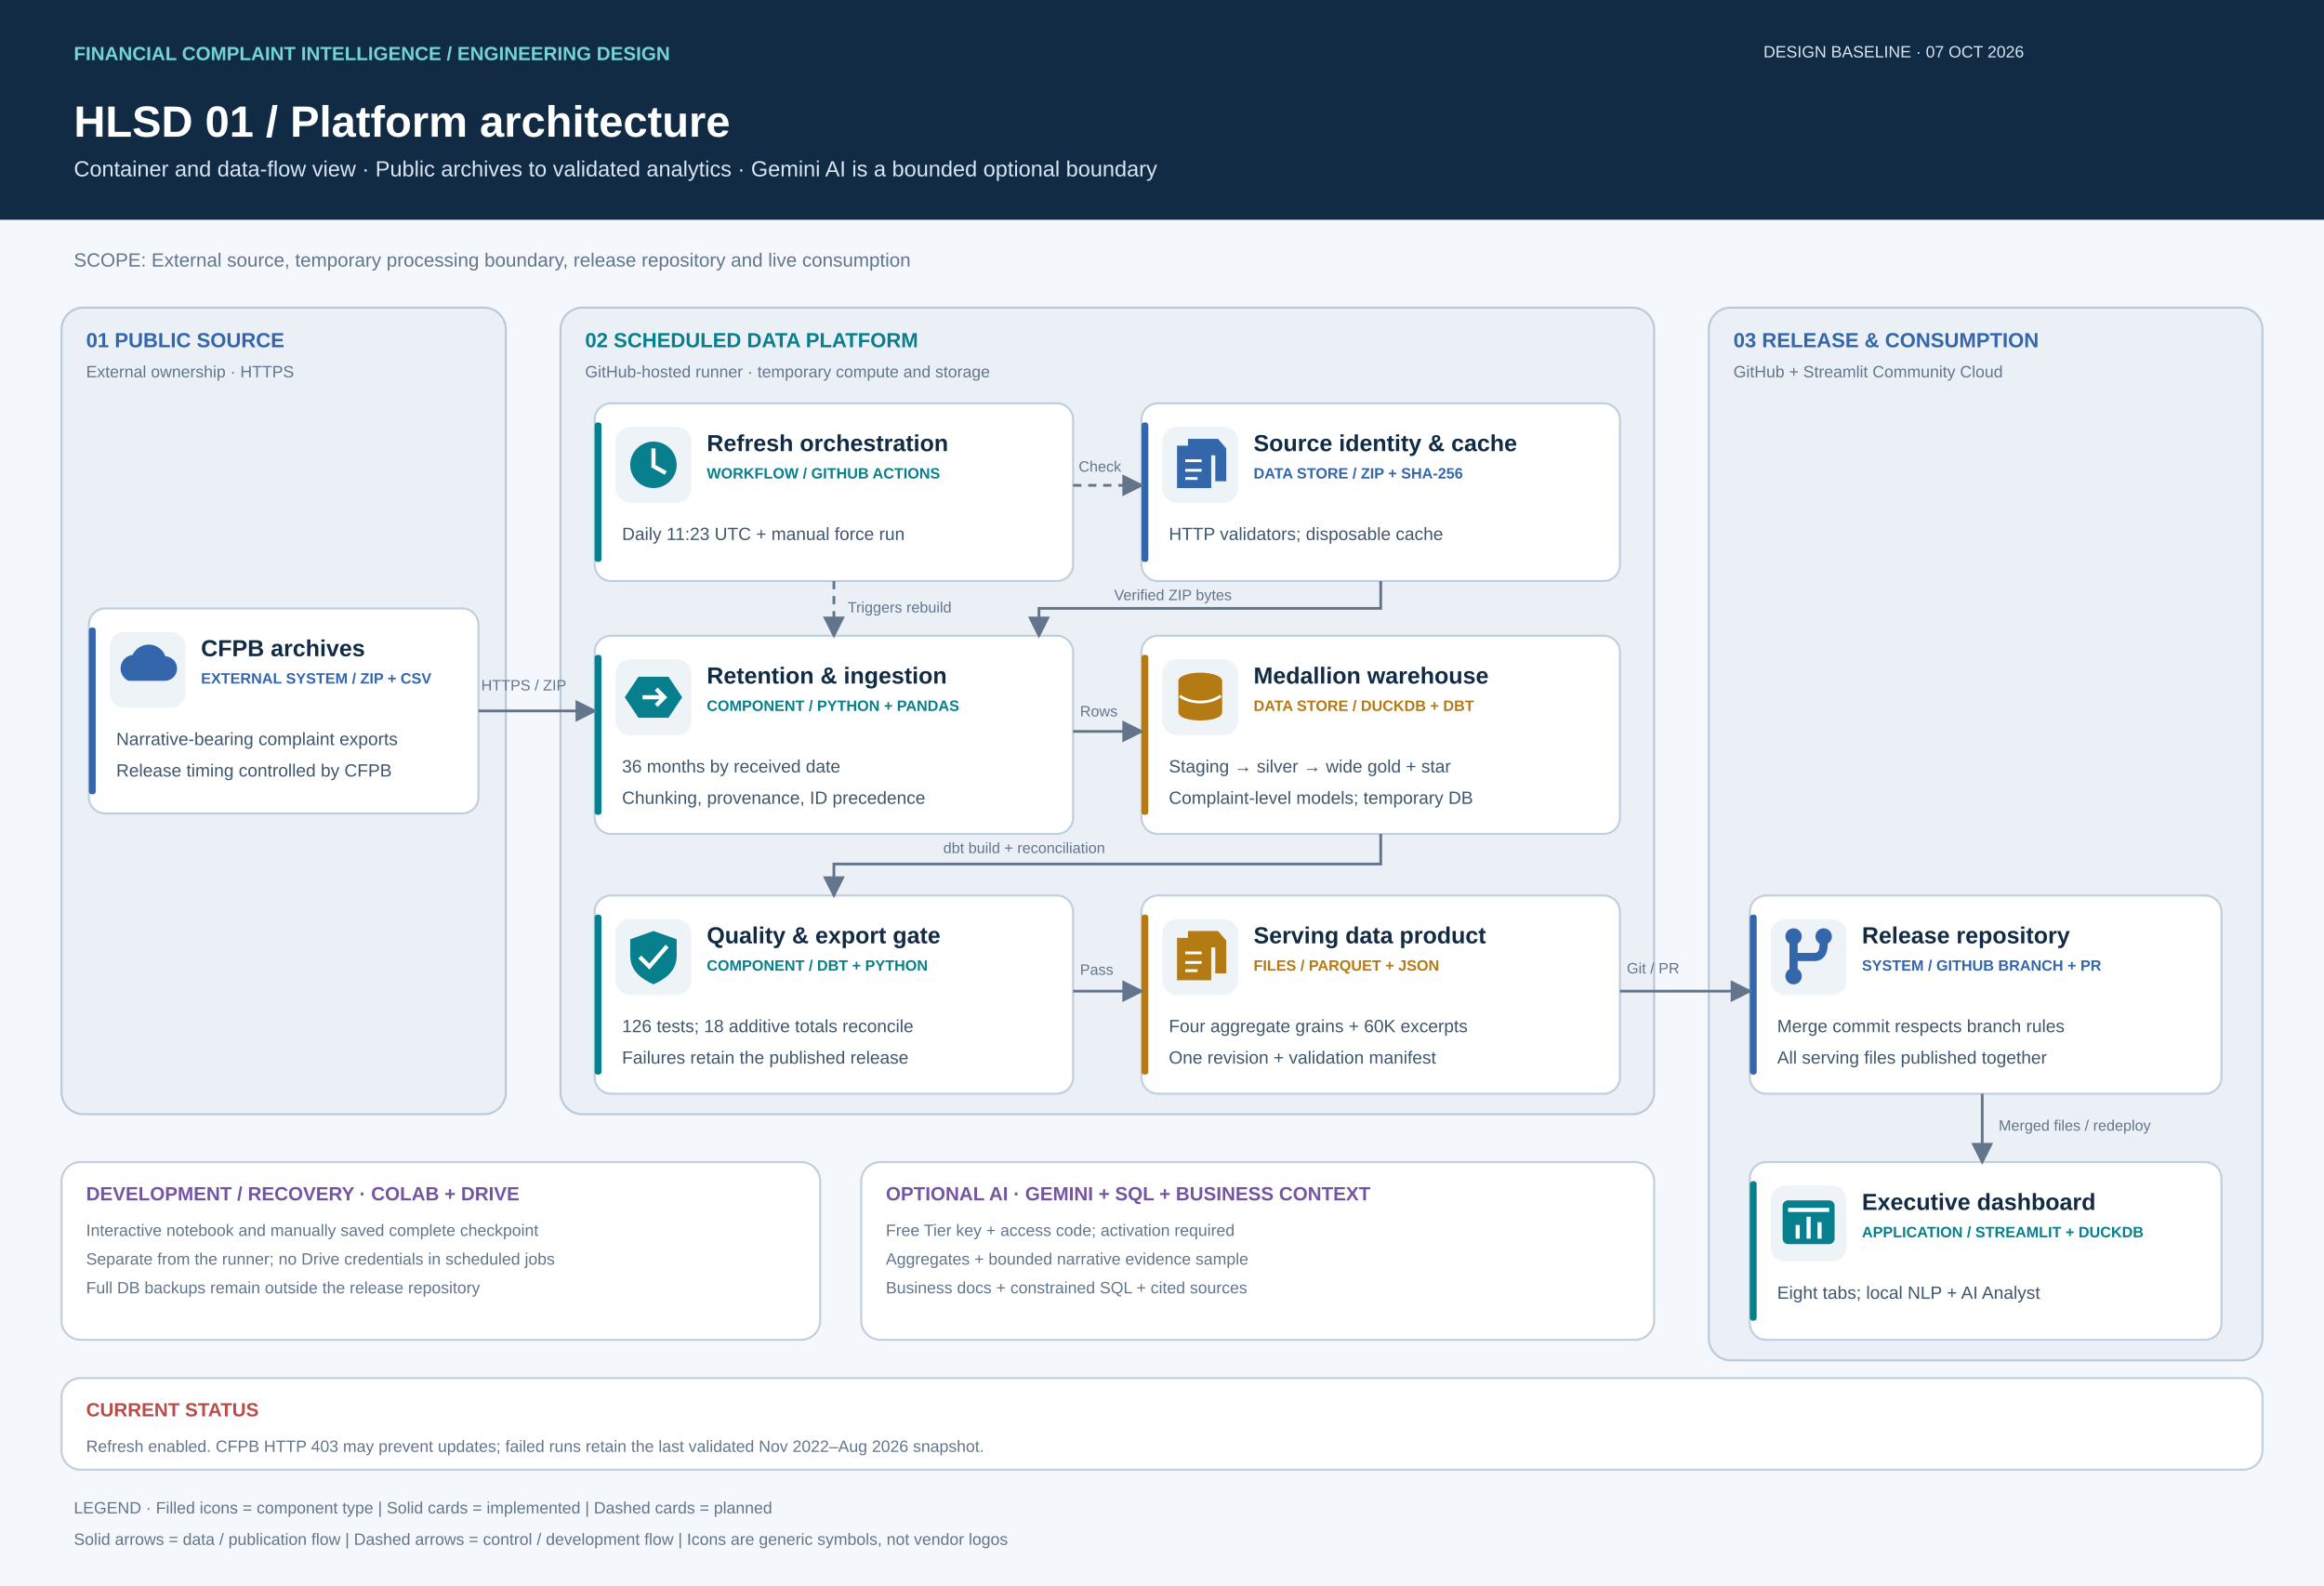
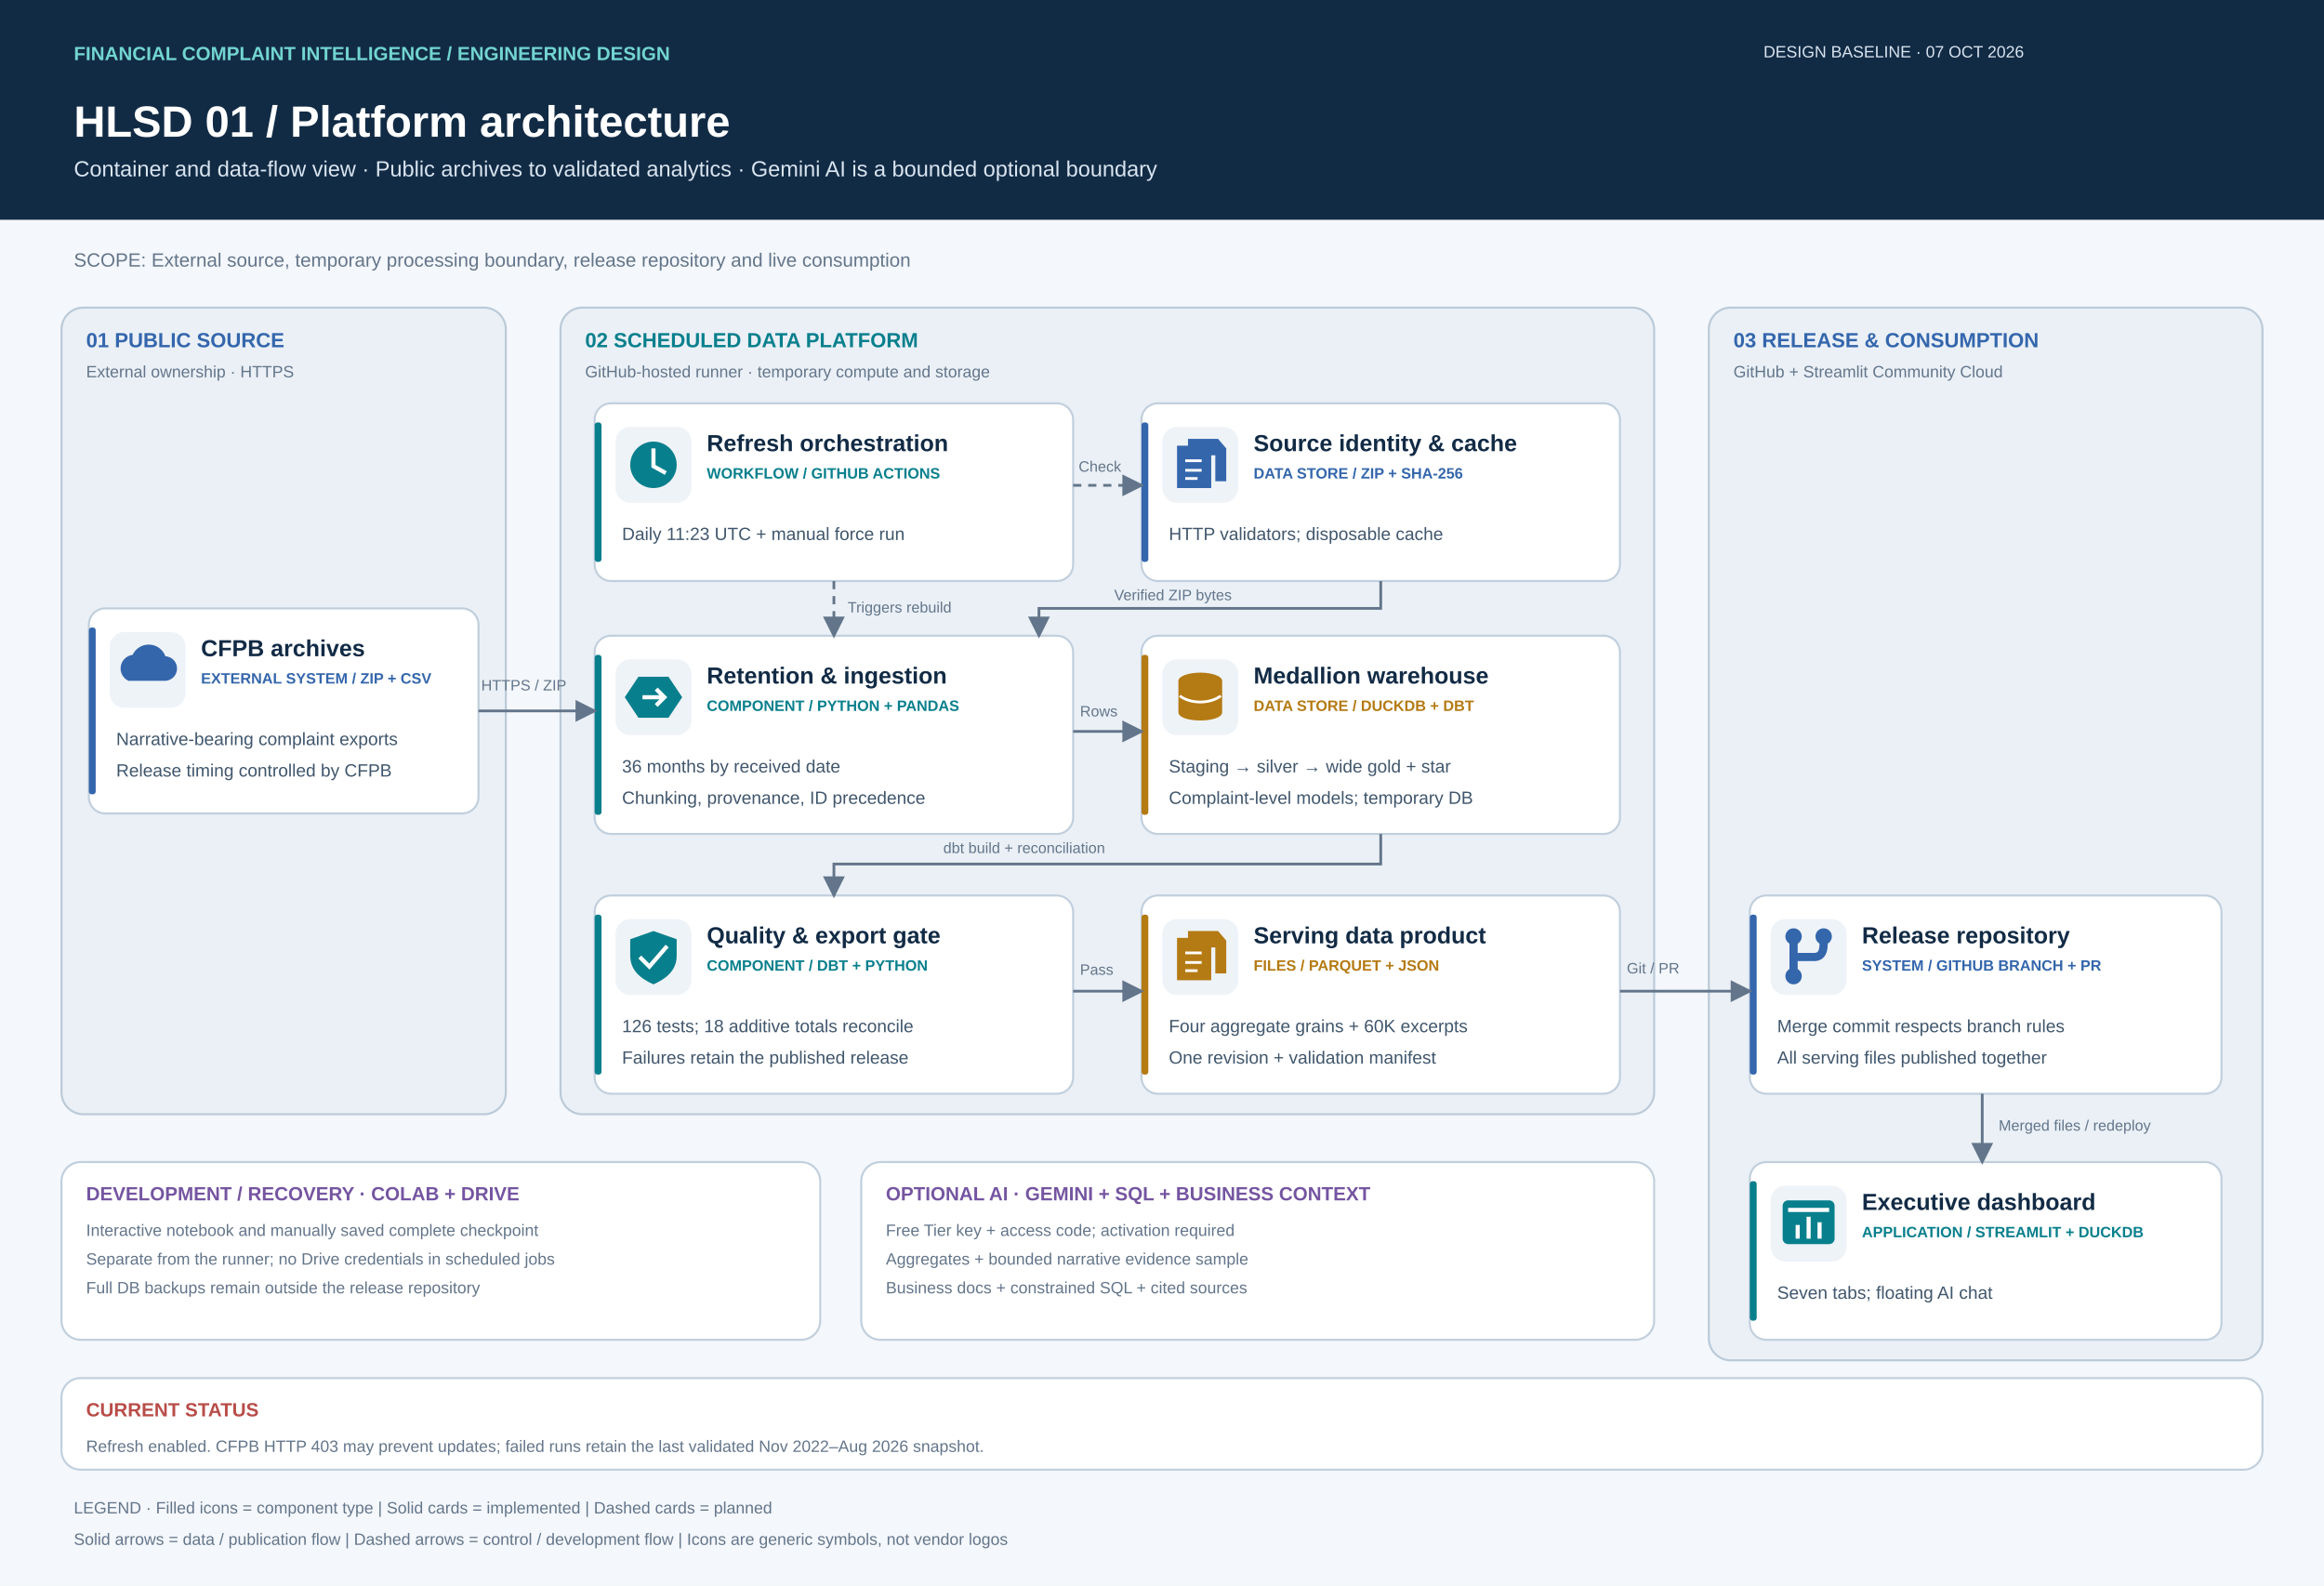
<svg xmlns="http://www.w3.org/2000/svg" width="1700" height="1160" viewBox="0 0 1700 1160" role="img">
  <defs>
    <marker id="arrow" markerWidth="8" markerHeight="8" refX="7" refY="4" orient="auto-start-reverse">
      <path d="M0 0 8 4 0 8z" fill="#63758A" />
    </marker>
  </defs>
  <rect width="1700" height="1160" fill="#F4F7FB" />
  <rect x="0" y="0" width="1700" height="160" rx="0" fill="#122B45" stroke="#122B45" stroke-width="1.5" />
  <text x="54" y="44" font-family="Arial, sans-serif" font-size="14" fill="#72D5D0" font-weight="700">FINANCIAL COMPLAINT INTELLIGENCE  /  ENGINEERING DESIGN</text>
  <text x="54" y="100" font-family="Arial, sans-serif" font-size="32" fill="#FFFFFF" font-weight="700">HLSD 01  /  Platform architecture</text>
  <text x="54" y="129" font-family="Arial, sans-serif" font-size="16" fill="#D9E5F0" font-weight="400">Container and data-flow view · Public archives to validated analytics · Gemini AI is a bounded optional boundary</text>
  <text x="1290" y="42" font-family="Arial, sans-serif" font-size="12" fill="#D9E5F0" font-weight="400">DESIGN BASELINE  ·  07 OCT 2026</text>
  <text x="54" y="195" font-family="Arial, sans-serif" font-size="14" fill="#63758A" font-weight="400">SCOPE: External source, temporary processing boundary, release repository and live consumption</text>
  <rect x="45" y="225" width="325" height="590" rx="16" fill="#EAF0F6" stroke="#BBCAD8" stroke-width="1.5" />
  <text x="63" y="254" font-family="Arial, sans-serif" font-size="15" fill="#3466AC" font-weight="700">01  PUBLIC SOURCE</text>
  <text x="63" y="276" font-family="Arial, sans-serif" font-size="12" fill="#63758A" font-weight="400">External ownership · HTTPS</text>
  <rect x="410" y="225" width="800" height="590" rx="16" fill="#EAF0F6" stroke="#BBCAD8" stroke-width="1.5" />
  <text x="428" y="254" font-family="Arial, sans-serif" font-size="15" fill="#087F8C" font-weight="700">02  SCHEDULED DATA PLATFORM</text>
  <text x="428" y="276" font-family="Arial, sans-serif" font-size="12" fill="#63758A" font-weight="400">GitHub-hosted runner · temporary compute and storage</text>
  <rect x="1250" y="225" width="405" height="770" rx="16" fill="#EAF0F6" stroke="#BBCAD8" stroke-width="1.5" />
  <text x="1268" y="254" font-family="Arial, sans-serif" font-size="15" fill="#3466AC" font-weight="700">03  RELEASE &amp; CONSUMPTION</text>
  <text x="1268" y="276" font-family="Arial, sans-serif" font-size="12" fill="#63758A" font-weight="400">GitHub + Streamlit Community Cloud</text>
  <rect x="65" y="445" width="285" height="150" rx="12" fill="#FFFFFF" stroke="#C1CFDD" stroke-width="1.5" />
  <rect x="65" y="459" width="5" height="122" rx="2" fill="#3466AC" />
  <rect x="81" y="463" width="54" height="54" rx="10" fill="#EEF3F8" stroke="#EEF3F8" stroke-width="1.5" />
  <g transform="translate(86,468)">
    <svg width="44" height="44" viewBox="0 0 44 44">
      <g fill="#3466AC" color="#3466AC">
        <path d="M8 30h26a9 9 0 0 0 1-18 13 13 0 0 0-24-1A10 10 0 0 0 8 30z" />
      </g>
    </svg>
  </g>
  <text x="147" y="480" font-family="Arial, sans-serif" font-size="17" fill="#122B45" font-weight="700">CFPB archives</text>
  <text x="147" y="500" font-family="Arial, sans-serif" font-size="11" fill="#3466AC" font-weight="700">EXTERNAL SYSTEM / ZIP + CSV</text>
  <text x="85" y="545" font-family="Arial, sans-serif" font-size="13" fill="#40566C" font-weight="400">Narrative-bearing complaint exports</text>
  <text x="85" y="568" font-family="Arial, sans-serif" font-size="13" fill="#40566C" font-weight="400">Release timing controlled by CFPB</text>
  <rect x="435" y="295" width="350" height="130" rx="12" fill="#FFFFFF" stroke="#C1CFDD" stroke-width="1.5" />
  <rect x="435" y="309" width="5" height="102" rx="2" fill="#087F8C" />
  <rect x="451" y="313" width="54" height="54" rx="10" fill="#EEF3F8" stroke="#EEF3F8" stroke-width="1.5" />
  <g transform="translate(456,318)">
    <svg width="44" height="44" viewBox="0 0 44 44">
      <g fill="#087F8C" color="#087F8C">
        <circle cx="22" cy="22" r="17" />
        <path d="M22 10v13l9 5" fill="none" stroke="white" stroke-width="3" />
      </g>
    </svg>
  </g>
  <text x="517" y="330" font-family="Arial, sans-serif" font-size="17" fill="#122B45" font-weight="700">Refresh orchestration</text>
  <text x="517" y="350" font-family="Arial, sans-serif" font-size="11" fill="#087F8C" font-weight="700">WORKFLOW / GITHUB ACTIONS</text>
  <text x="455" y="395" font-family="Arial, sans-serif" font-size="13" fill="#40566C" font-weight="400">Daily 11:23 UTC + manual force run</text>
  <rect x="835" y="295" width="350" height="130" rx="12" fill="#FFFFFF" stroke="#C1CFDD" stroke-width="1.5" />
  <rect x="835" y="309" width="5" height="102" rx="2" fill="#3466AC" />
  <rect x="851" y="313" width="54" height="54" rx="10" fill="#EEF3F8" stroke="#EEF3F8" stroke-width="1.5" />
  <g transform="translate(856,318)">
    <svg width="44" height="44" viewBox="0 0 44 44">
      <g fill="#3466AC" color="#3466AC">
        <path d="M5 8h25v31H5z" />
        <path d="M13 3h22l6 7v24h-8V15H13z" />
        <path d="M11 19h12m-12 7h12m-12 6h9" fill="none" stroke="white" stroke-width="2" />
      </g>
    </svg>
  </g>
  <text x="917" y="330" font-family="Arial, sans-serif" font-size="17" fill="#122B45" font-weight="700">Source identity &amp; cache</text>
  <text x="917" y="350" font-family="Arial, sans-serif" font-size="11" fill="#3466AC" font-weight="700">DATA STORE / ZIP + SHA-256</text>
  <text x="855" y="395" font-family="Arial, sans-serif" font-size="13" fill="#40566C" font-weight="400">HTTP validators; disposable cache</text>
  <rect x="435" y="465" width="350" height="145" rx="12" fill="#FFFFFF" stroke="#C1CFDD" stroke-width="1.5" />
  <rect x="435" y="479" width="5" height="117" rx="2" fill="#087F8C" />
  <rect x="451" y="483" width="54" height="54" rx="10" fill="#EEF3F8" stroke="#EEF3F8" stroke-width="1.5" />
  <g transform="translate(456,488)">
    <svg width="44" height="44" viewBox="0 0 44 44">
      <g fill="#087F8C" color="#087F8C">
        <path d="M11 7h22l10 15-10 15H11L1 22z" />
        <path d="M14 22h15m-5-6 6 6-6 6" fill="none" stroke="white" stroke-width="3" />
      </g>
    </svg>
  </g>
  <text x="517" y="500" font-family="Arial, sans-serif" font-size="17" fill="#122B45" font-weight="700">Retention &amp; ingestion</text>
  <text x="517" y="520" font-family="Arial, sans-serif" font-size="11" fill="#087F8C" font-weight="700">COMPONENT / PYTHON + PANDAS</text>
  <text x="455" y="565" font-family="Arial, sans-serif" font-size="13" fill="#40566C" font-weight="400">36 months by received date</text>
  <text x="455" y="588" font-family="Arial, sans-serif" font-size="13" fill="#40566C" font-weight="400">Chunking, provenance, ID precedence</text>
  <rect x="835" y="465" width="350" height="145" rx="12" fill="#FFFFFF" stroke="#C1CFDD" stroke-width="1.5" />
  <rect x="835" y="479" width="5" height="117" rx="2" fill="#B47A13" />
  <rect x="851" y="483" width="54" height="54" rx="10" fill="#EEF3F8" stroke="#EEF3F8" stroke-width="1.5" />
  <g transform="translate(856,488)">
    <svg width="44" height="44" viewBox="0 0 44 44">
      <g fill="#B47A13" color="#B47A13">
        <ellipse cx="22" cy="10" rx="16" ry="6" />
        <path d="M6 10v23c0 8 32 8 32 0V10c-8 7-24 7-32 0z" />
        <path d="M7 21c8 6 22 6 30 0" fill="none" stroke="white" stroke-width="2" />
      </g>
    </svg>
  </g>
  <text x="917" y="500" font-family="Arial, sans-serif" font-size="17" fill="#122B45" font-weight="700">Medallion warehouse</text>
  <text x="917" y="520" font-family="Arial, sans-serif" font-size="11" fill="#B47A13" font-weight="700">DATA STORE / DUCKDB + DBT</text>
  <text x="855" y="565" font-family="Arial, sans-serif" font-size="13" fill="#40566C" font-weight="400">Staging → silver → wide gold + star</text>
  <text x="855" y="588" font-family="Arial, sans-serif" font-size="13" fill="#40566C" font-weight="400">Complaint-level models; temporary DB</text>
  <rect x="435" y="655" width="350" height="145" rx="12" fill="#FFFFFF" stroke="#C1CFDD" stroke-width="1.5" />
  <rect x="435" y="669" width="5" height="117" rx="2" fill="#087F8C" />
  <rect x="451" y="673" width="54" height="54" rx="10" fill="#EEF3F8" stroke="#EEF3F8" stroke-width="1.5" />
  <g transform="translate(456,678)">
    <svg width="44" height="44" viewBox="0 0 44 44">
      <g fill="#087F8C" color="#087F8C">
        <path d="M22 3 39 9v12c0 11-8 17-17 21C13 38 5 32 5 21V9z" />
        <path d="m12 22 7 7 13-15" fill="none" stroke="white" stroke-width="3" />
      </g>
    </svg>
  </g>
  <text x="517" y="690" font-family="Arial, sans-serif" font-size="17" fill="#122B45" font-weight="700">Quality &amp; export gate</text>
  <text x="517" y="710" font-family="Arial, sans-serif" font-size="11" fill="#087F8C" font-weight="700">COMPONENT / DBT + PYTHON</text>
  <text x="455" y="755" font-family="Arial, sans-serif" font-size="13" fill="#40566C" font-weight="400">126 tests; 18 additive totals reconcile</text>
  <text x="455" y="778" font-family="Arial, sans-serif" font-size="13" fill="#40566C" font-weight="400">Failures retain the published release</text>
  <rect x="835" y="655" width="350" height="145" rx="12" fill="#FFFFFF" stroke="#C1CFDD" stroke-width="1.5" />
  <rect x="835" y="669" width="5" height="117" rx="2" fill="#B47A13" />
  <rect x="851" y="673" width="54" height="54" rx="10" fill="#EEF3F8" stroke="#EEF3F8" stroke-width="1.5" />
  <g transform="translate(856,678)">
    <svg width="44" height="44" viewBox="0 0 44 44">
      <g fill="#B47A13" color="#B47A13">
        <path d="M5 8h25v31H5z" />
        <path d="M13 3h22l6 7v24h-8V15H13z" />
        <path d="M11 19h12m-12 7h12m-12 6h9" fill="none" stroke="white" stroke-width="2" />
      </g>
    </svg>
  </g>
  <text x="917" y="690" font-family="Arial, sans-serif" font-size="17" fill="#122B45" font-weight="700">Serving data product</text>
  <text x="917" y="710" font-family="Arial, sans-serif" font-size="11" fill="#B47A13" font-weight="700">FILES / PARQUET + JSON</text>
  <text x="855" y="755" font-family="Arial, sans-serif" font-size="13" fill="#40566C" font-weight="400">Four aggregate grains + 60K excerpts</text>
  <text x="855" y="778" font-family="Arial, sans-serif" font-size="13" fill="#40566C" font-weight="400">One revision + validation manifest</text>
  <rect x="1280" y="655" width="345" height="145" rx="12" fill="#FFFFFF" stroke="#C1CFDD" stroke-width="1.5" />
  <rect x="1280" y="669" width="5" height="117" rx="2" fill="#3466AC" />
  <rect x="1296" y="673" width="54" height="54" rx="10" fill="#EEF3F8" stroke="#EEF3F8" stroke-width="1.5" />
  <g transform="translate(1301,678)">
    <svg width="44" height="44" viewBox="0 0 44 44">
      <g fill="#3466AC" color="#3466AC">
        <path d="M11 10v24m0-12h15c6 0 7-5 7-10" fill="none" stroke="currentColor" stroke-width="6" />
        <circle cx="11" cy="7" r="6" />
        <circle cx="11" cy="36" r="6" />
        <circle cx="33" cy="7" r="6" />
      </g>
    </svg>
  </g>
  <text x="1362" y="690" font-family="Arial, sans-serif" font-size="17" fill="#122B45" font-weight="700">Release repository</text>
  <text x="1362" y="710" font-family="Arial, sans-serif" font-size="11" fill="#3466AC" font-weight="700">SYSTEM / GITHUB BRANCH + PR</text>
  <text x="1300" y="755" font-family="Arial, sans-serif" font-size="13" fill="#40566C" font-weight="400">Merge commit respects branch rules</text>
  <text x="1300" y="778" font-family="Arial, sans-serif" font-size="13" fill="#40566C" font-weight="400">All serving files published together</text>
  <rect x="1280" y="850" width="345" height="130" rx="12" fill="#FFFFFF" stroke="#C1CFDD" stroke-width="1.5" />
  <rect x="1280" y="864" width="5" height="102" rx="2" fill="#087F8C" />
  <rect x="1296" y="868" width="54" height="54" rx="10" fill="#EEF3F8" stroke="#EEF3F8" stroke-width="1.5" />
  <g transform="translate(1301,873)">
    <svg width="44" height="44" viewBox="0 0 44 44">
      <g fill="#087F8C" color="#087F8C">
        <rect x="3" y="5" width="38" height="32" rx="4" />
        <path d="M7 12h30M14 33V23m8 10V17m8 16V21" fill="none" stroke="white" stroke-width="3" />
      </g>
    </svg>
  </g>
  <text x="1362" y="885" font-family="Arial, sans-serif" font-size="17" fill="#122B45" font-weight="700">Executive dashboard</text>
  <text x="1362" y="905" font-family="Arial, sans-serif" font-size="11" fill="#087F8C" font-weight="700">APPLICATION / STREAMLIT + DUCKDB</text>
-   <text x="1300" y="950" font-family="Arial, sans-serif" font-size="13" fill="#40566C" font-weight="400">Eight tabs; local NLP + AI Analyst</text>
+   <text x="1300" y="950" font-family="Arial, sans-serif" font-size="13" fill="#40566C" font-weight="400">Seven tabs; floating AI chat</text>
  <path d="M350 520 L435 520" fill="none" stroke="#63758A" stroke-width="2" marker-end="url(#arrow)" />
  <text x="352" y="505" font-family="Arial, sans-serif" font-size="11" fill="#63758A" font-weight="400">HTTPS / ZIP</text>
  <path d="M610 425 L610 465" fill="none" stroke="#63758A" stroke-width="2" marker-end="url(#arrow)" stroke-dasharray="6 5" />
  <text x="620" y="448" font-family="Arial, sans-serif" font-size="11" fill="#63758A" font-weight="400">Triggers rebuild</text>
  <path d="M785 355 L835 355" fill="none" stroke="#63758A" stroke-width="2" marker-end="url(#arrow)" stroke-dasharray="6 5" />
  <text x="789" y="345" font-family="Arial, sans-serif" font-size="11" fill="#63758A" font-weight="400">Check</text>
  <path d="M1010 425 L1010 445 L760 445 L760 465" fill="none" stroke="#63758A" stroke-width="2" marker-end="url(#arrow)" />
  <text x="815" y="439" font-family="Arial, sans-serif" font-size="11" fill="#63758A" font-weight="400">Verified ZIP bytes</text>
  <path d="M785 535 L835 535" fill="none" stroke="#63758A" stroke-width="2" marker-end="url(#arrow)" />
  <text x="790" y="524" font-family="Arial, sans-serif" font-size="11" fill="#63758A" font-weight="400">Rows</text>
  <path d="M1010 610 L1010 632 L610 632 L610 655" fill="none" stroke="#63758A" stroke-width="2" marker-end="url(#arrow)" />
  <text x="690" y="624" font-family="Arial, sans-serif" font-size="11" fill="#63758A" font-weight="400">dbt build + reconciliation</text>
  <path d="M785 725 L835 725" fill="none" stroke="#63758A" stroke-width="2" marker-end="url(#arrow)" />
  <text x="790" y="713" font-family="Arial, sans-serif" font-size="11" fill="#63758A" font-weight="400">Pass</text>
  <path d="M1185 725 L1280 725" fill="none" stroke="#63758A" stroke-width="2" marker-end="url(#arrow)" />
  <text x="1190" y="712" font-family="Arial, sans-serif" font-size="11" fill="#63758A" font-weight="400">Git / PR</text>
  <path d="M1450 800 L1450 850" fill="none" stroke="#63758A" stroke-width="2" marker-end="url(#arrow)" />
  <text x="1462" y="827" font-family="Arial, sans-serif" font-size="11" fill="#63758A" font-weight="400">Merged files / redeploy</text>
  <rect x="45" y="850" width="555" height="130" rx="14" fill="#FFFFFF" stroke="#C1CFDD" stroke-width="1.5" />
  <text x="63" y="878" font-family="Arial, sans-serif" font-size="14" fill="#7555A1" font-weight="700">DEVELOPMENT / RECOVERY  ·  COLAB + DRIVE</text>
  <text x="63" y="904" font-family="Arial, sans-serif" font-size="12" fill="#63758A" font-weight="400">Interactive notebook and manually saved complete checkpoint</text>
  <text x="63" y="925" font-family="Arial, sans-serif" font-size="12" fill="#63758A" font-weight="400">Separate from the runner; no Drive credentials in scheduled jobs</text>
  <text x="63" y="946" font-family="Arial, sans-serif" font-size="12" fill="#63758A" font-weight="400">Full DB backups remain outside the release repository</text>
  <rect x="630" y="850" width="580" height="130" rx="14" fill="#FFFFFF" stroke="#C1CFDD" stroke-width="1.5" />
  <text x="648" y="878" font-family="Arial, sans-serif" font-size="14" fill="#7555A1" font-weight="700">OPTIONAL AI  ·  GEMINI + SQL + BUSINESS CONTEXT</text>
  <text x="648" y="904" font-family="Arial, sans-serif" font-size="12" fill="#63758A" font-weight="400">Free Tier key + access code; activation required</text>
  <text x="648" y="925" font-family="Arial, sans-serif" font-size="12" fill="#63758A" font-weight="400">Aggregates + bounded narrative evidence sample</text>
  <text x="648" y="946" font-family="Arial, sans-serif" font-size="12" fill="#63758A" font-weight="400">Business docs + constrained SQL + cited sources</text>
  <rect x="45" y="1008" width="1610" height="67" rx="14" fill="#FFFFFF" stroke="#C1CFDD" stroke-width="1.5" />
  <text x="63" y="1036" font-family="Arial, sans-serif" font-size="14" fill="#B84C48" font-weight="700">CURRENT STATUS</text>
  <text x="63" y="1062" font-family="Arial, sans-serif" font-size="12" fill="#63758A" font-weight="400">Refresh enabled. CFPB HTTP 403 may prevent updates; failed runs retain the last validated Nov 2022–Aug 2026 snapshot.</text>
  <text x="54" y="1107" font-family="Arial, sans-serif" font-size="12" fill="#63758A" font-weight="400">LEGEND  ·  Filled icons = component type  |  Solid cards = implemented  |  Dashed cards = planned</text>
  <text x="54" y="1130" font-family="Arial, sans-serif" font-size="12" fill="#63758A" font-weight="400">Solid arrows = data / publication flow  |  Dashed arrows = control / development flow  |  Icons are generic symbols, not vendor logos</text>
</svg>
